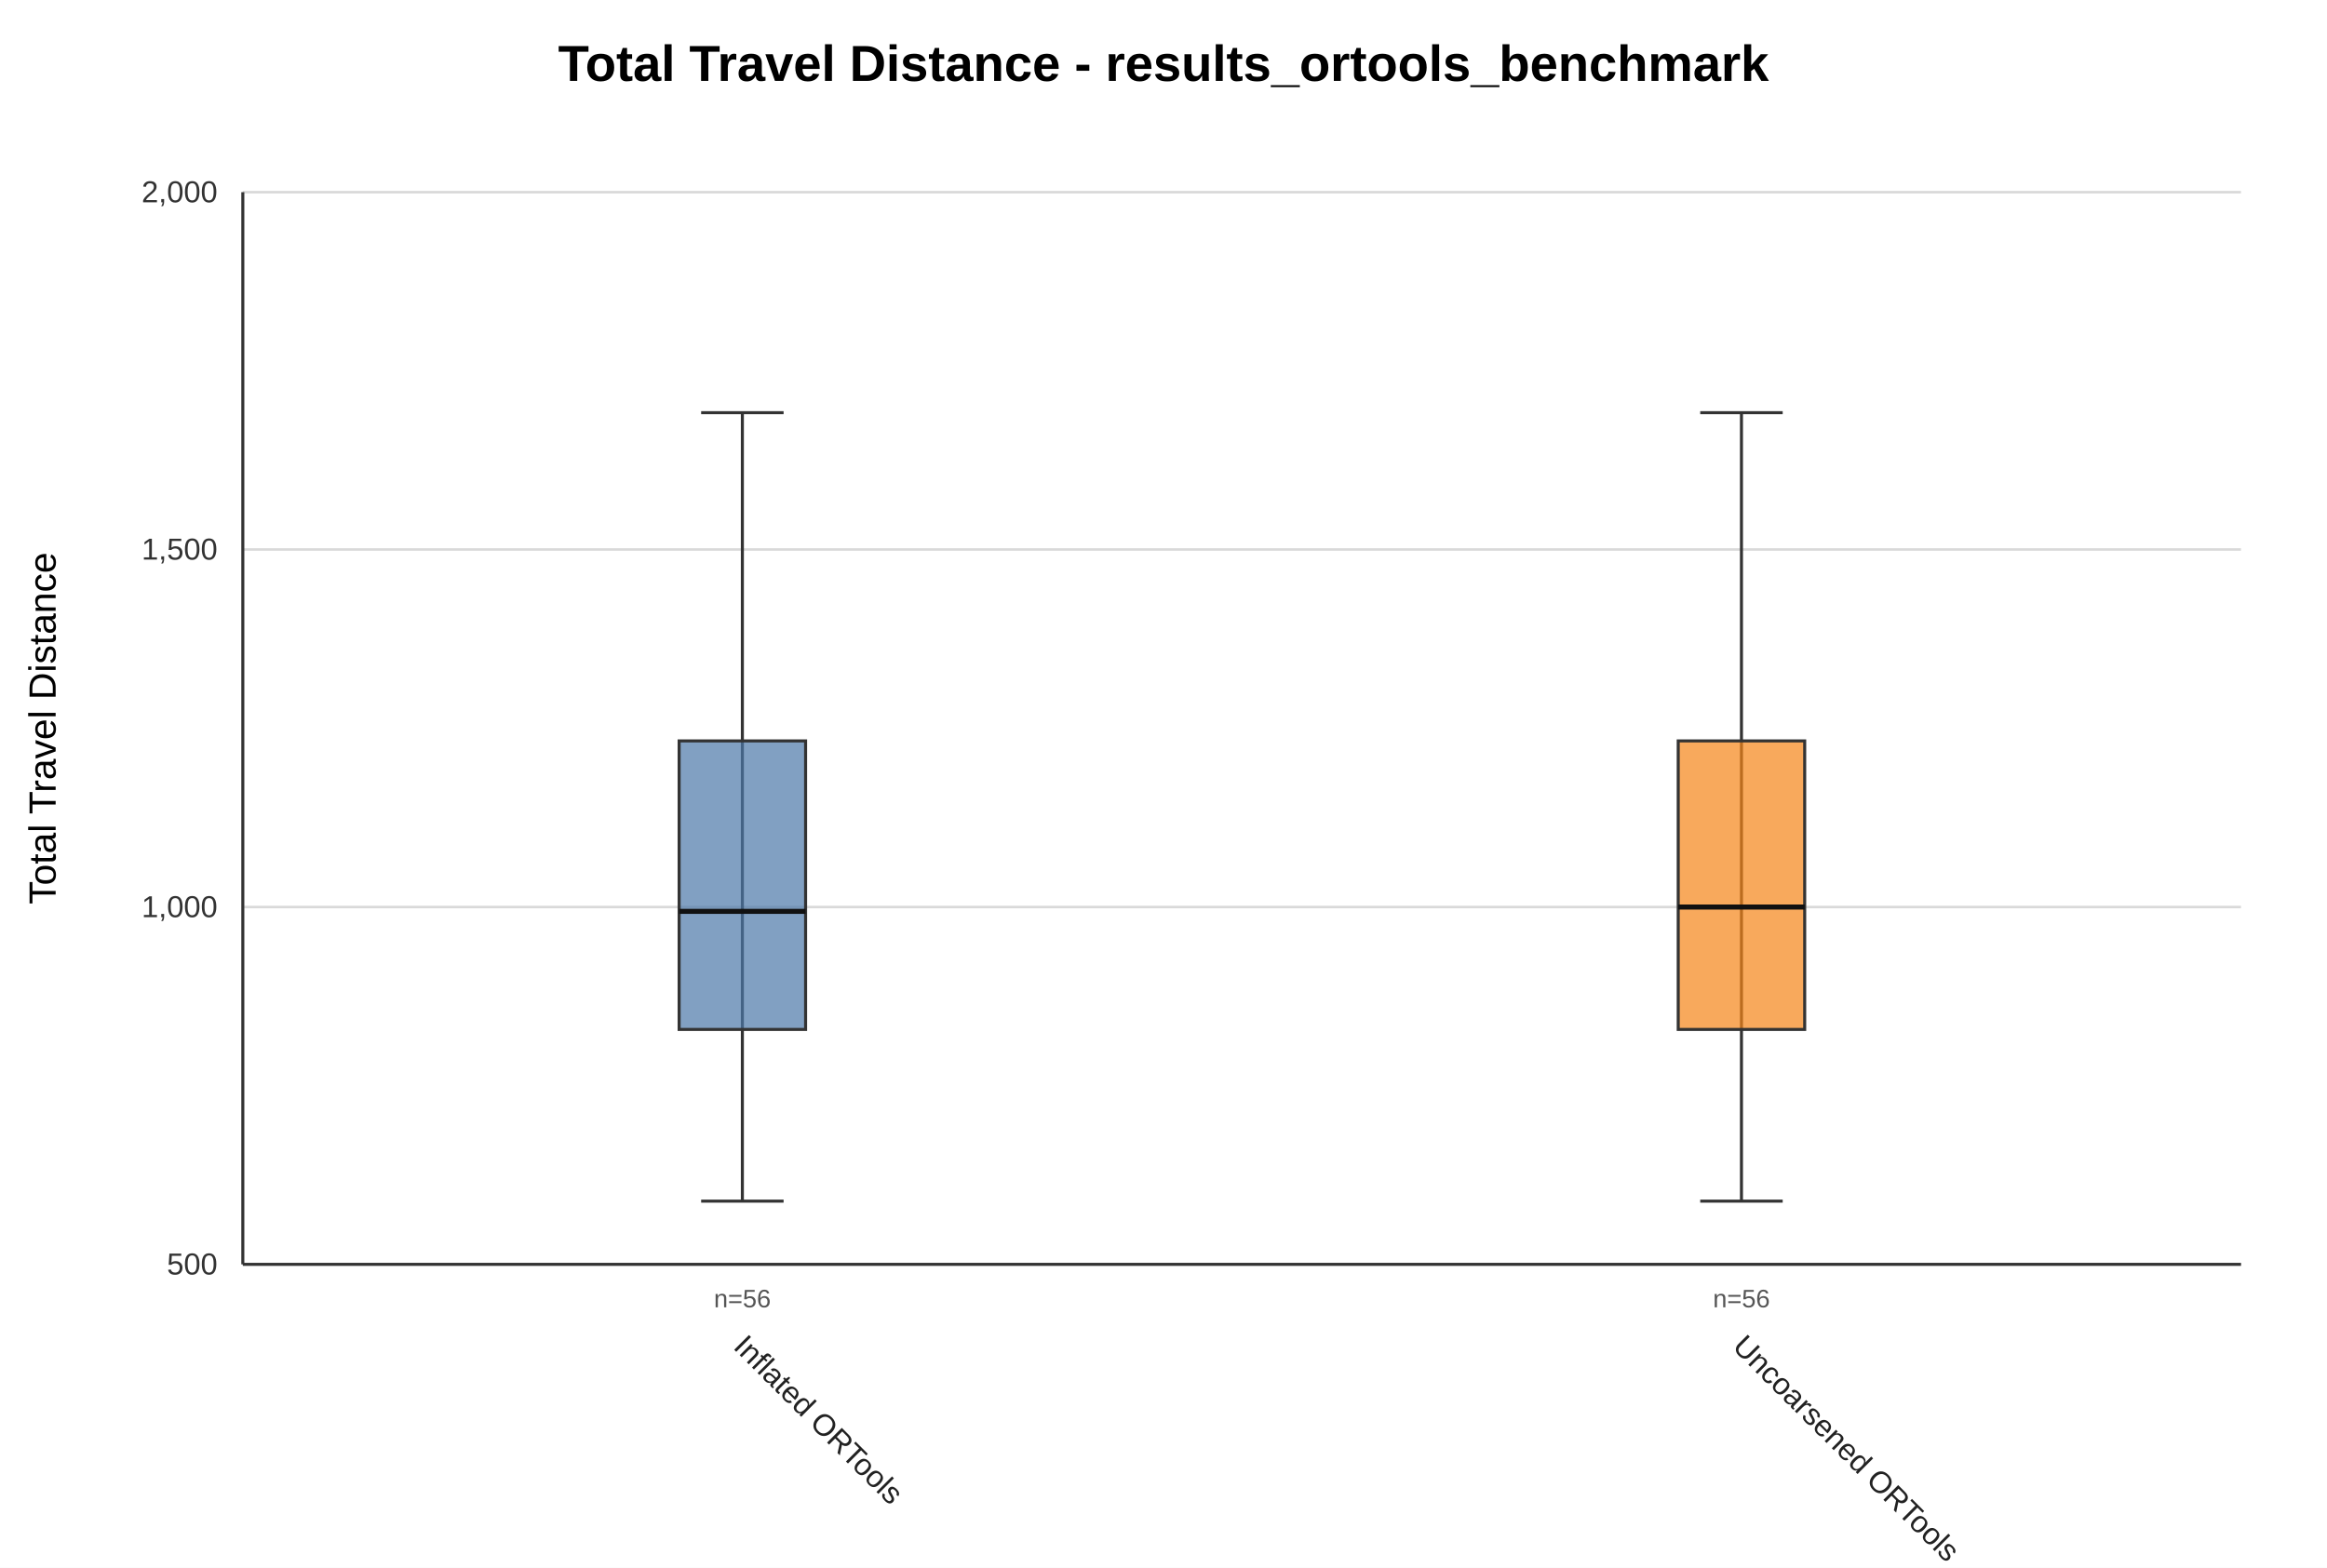
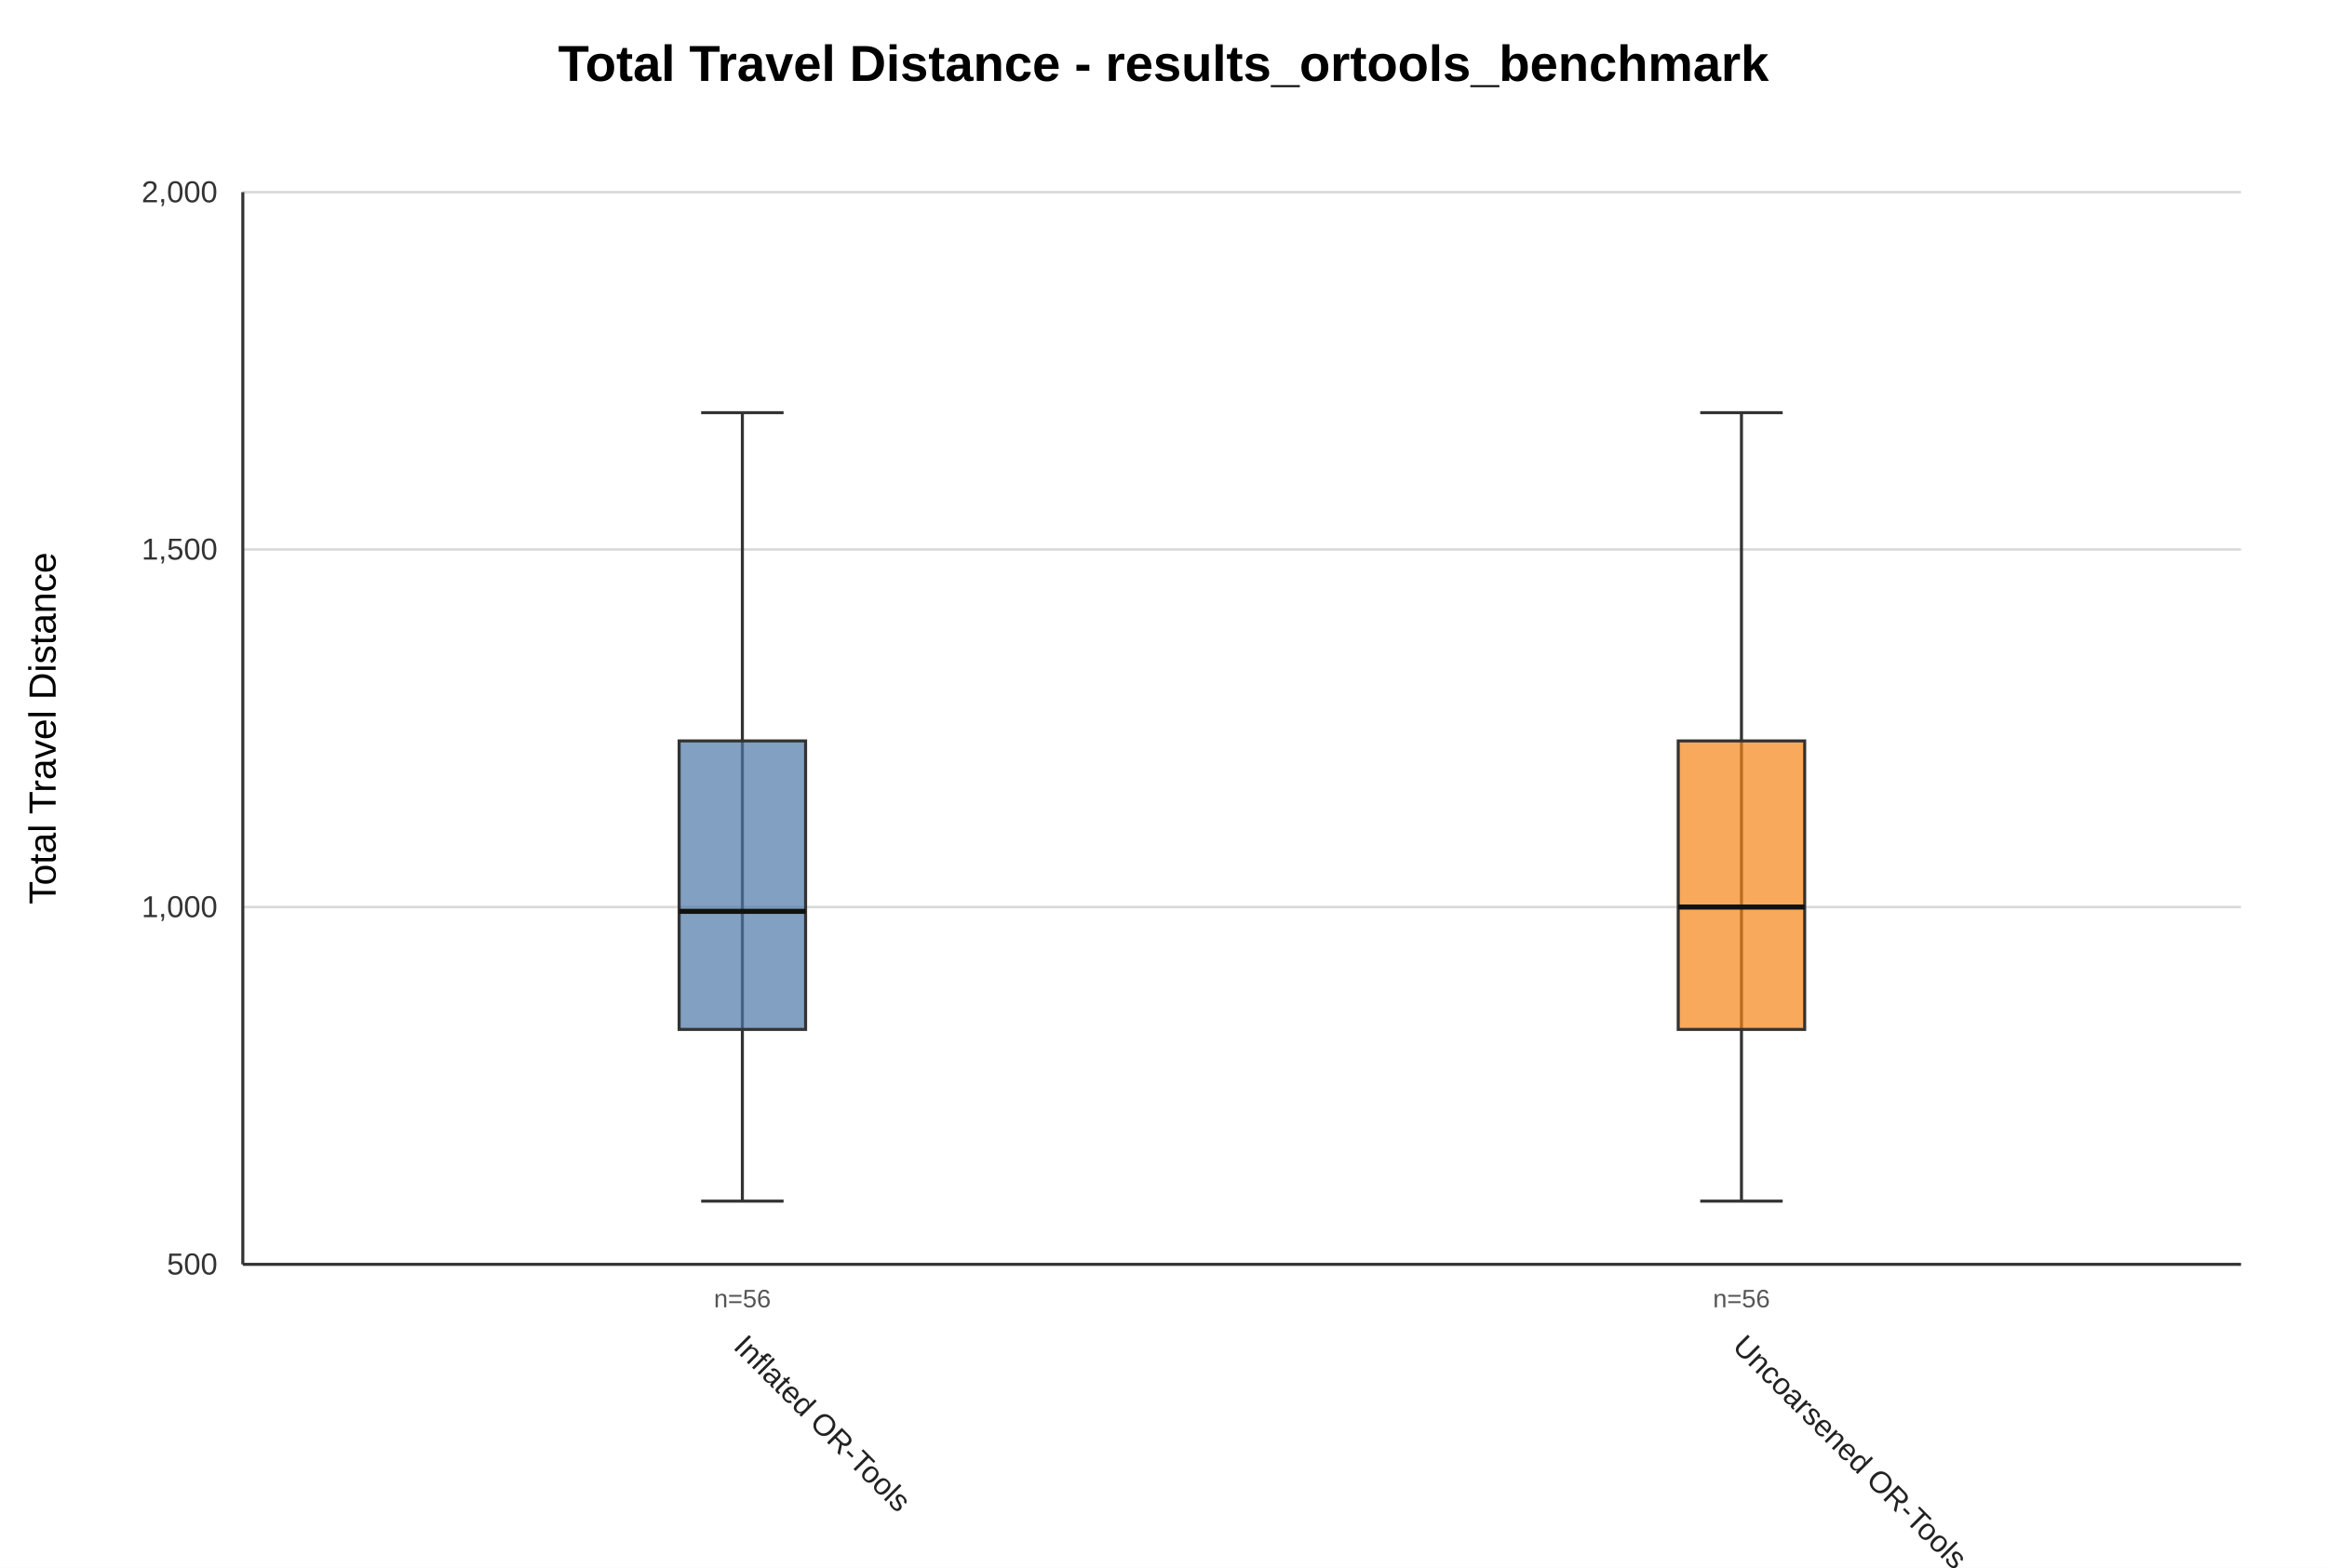
<svg xmlns="http://www.w3.org/2000/svg" width="920" height="620" viewBox="0 0 920 620">
  <rect x="0" y="0" width="920" height="620" fill="#ffffff" />
  <text x="460.0" y="32" text-anchor="middle" font-family="Arial, sans-serif" font-size="20" font-weight="700">Total Travel Distance - results_ortools_benchmark</text>
  <text transform="translate(22 288.0) rotate(-90)" text-anchor="middle" font-family="Arial, sans-serif" font-size="15">Total Travel Distance</text>
  <line x1="96" y1="500.0" x2="886" y2="500.0" stroke="#d9d9d9" stroke-width="1" />
  <text x="86" y="504.0" text-anchor="end" font-family="Arial, sans-serif" font-size="12" fill="#333333">500</text>
  <line x1="96" y1="358.7" x2="886" y2="358.7" stroke="#d9d9d9" stroke-width="1" />
  <text x="86" y="362.7" text-anchor="end" font-family="Arial, sans-serif" font-size="12" fill="#333333">1,000</text>
  <line x1="96" y1="217.3" x2="886" y2="217.3" stroke="#d9d9d9" stroke-width="1" />
  <text x="86" y="221.3" text-anchor="end" font-family="Arial, sans-serif" font-size="12" fill="#333333">1,500</text>
  <line x1="96" y1="76.0" x2="886" y2="76.0" stroke="#d9d9d9" stroke-width="1" />
  <text x="86" y="80.0" text-anchor="end" font-family="Arial, sans-serif" font-size="12" fill="#333333">2,000</text>
  <line x1="96" y1="76" x2="96" y2="500" stroke="#333333" stroke-width="1.2" />
  <line x1="96" y1="500" x2="886" y2="500" stroke="#333333" stroke-width="1.2" />
  <line x1="293.5" y1="163.2" x2="293.5" y2="475.0" stroke="#333333" stroke-width="1.2" />
  <line x1="277.2" y1="163.2" x2="309.8" y2="163.2" stroke="#333333" stroke-width="1.2" />
  <line x1="277.2" y1="475.0" x2="309.8" y2="475.0" stroke="#333333" stroke-width="1.2" />
  <rect x="268.5" y="293.0" width="50.0" height="114.1" fill="#4C78A8" fill-opacity="0.70" stroke="#333333" stroke-width="1.2" />
  <line x1="268.5" y1="360.4" x2="318.5" y2="360.4" stroke="#111111" stroke-width="2" />
  <text x="293.5" y="517" text-anchor="middle" font-family="Arial, sans-serif" font-size="10" fill="#555555">n=56</text>
-   <text transform="translate(289.5 533) rotate(45)" text-anchor="start" font-family="Arial, sans-serif" font-size="12" fill="#222222">Inflated ORTools</text>
+   <text transform="translate(289.5 533) rotate(45)" text-anchor="start" font-family="Arial, sans-serif" font-size="12" fill="#222222">Inflated OR-Tools</text>
  <line x1="688.5" y1="163.2" x2="688.5" y2="475.0" stroke="#333333" stroke-width="1.2" />
  <line x1="672.2" y1="163.2" x2="704.8" y2="163.2" stroke="#333333" stroke-width="1.2" />
  <line x1="672.2" y1="475.0" x2="704.8" y2="475.0" stroke="#333333" stroke-width="1.2" />
  <rect x="663.5" y="293.0" width="50.0" height="114.1" fill="#F58518" fill-opacity="0.70" stroke="#333333" stroke-width="1.2" />
  <line x1="663.5" y1="358.7" x2="713.5" y2="358.7" stroke="#111111" stroke-width="2" />
  <text x="688.5" y="517" text-anchor="middle" font-family="Arial, sans-serif" font-size="10" fill="#555555">n=56</text>
-   <text transform="translate(684.5 533) rotate(45)" text-anchor="start" font-family="Arial, sans-serif" font-size="12" fill="#222222">Uncoarsened ORTools</text>
+   <text transform="translate(684.5 533) rotate(45)" text-anchor="start" font-family="Arial, sans-serif" font-size="12" fill="#222222">Uncoarsened OR-Tools</text>
</svg>
